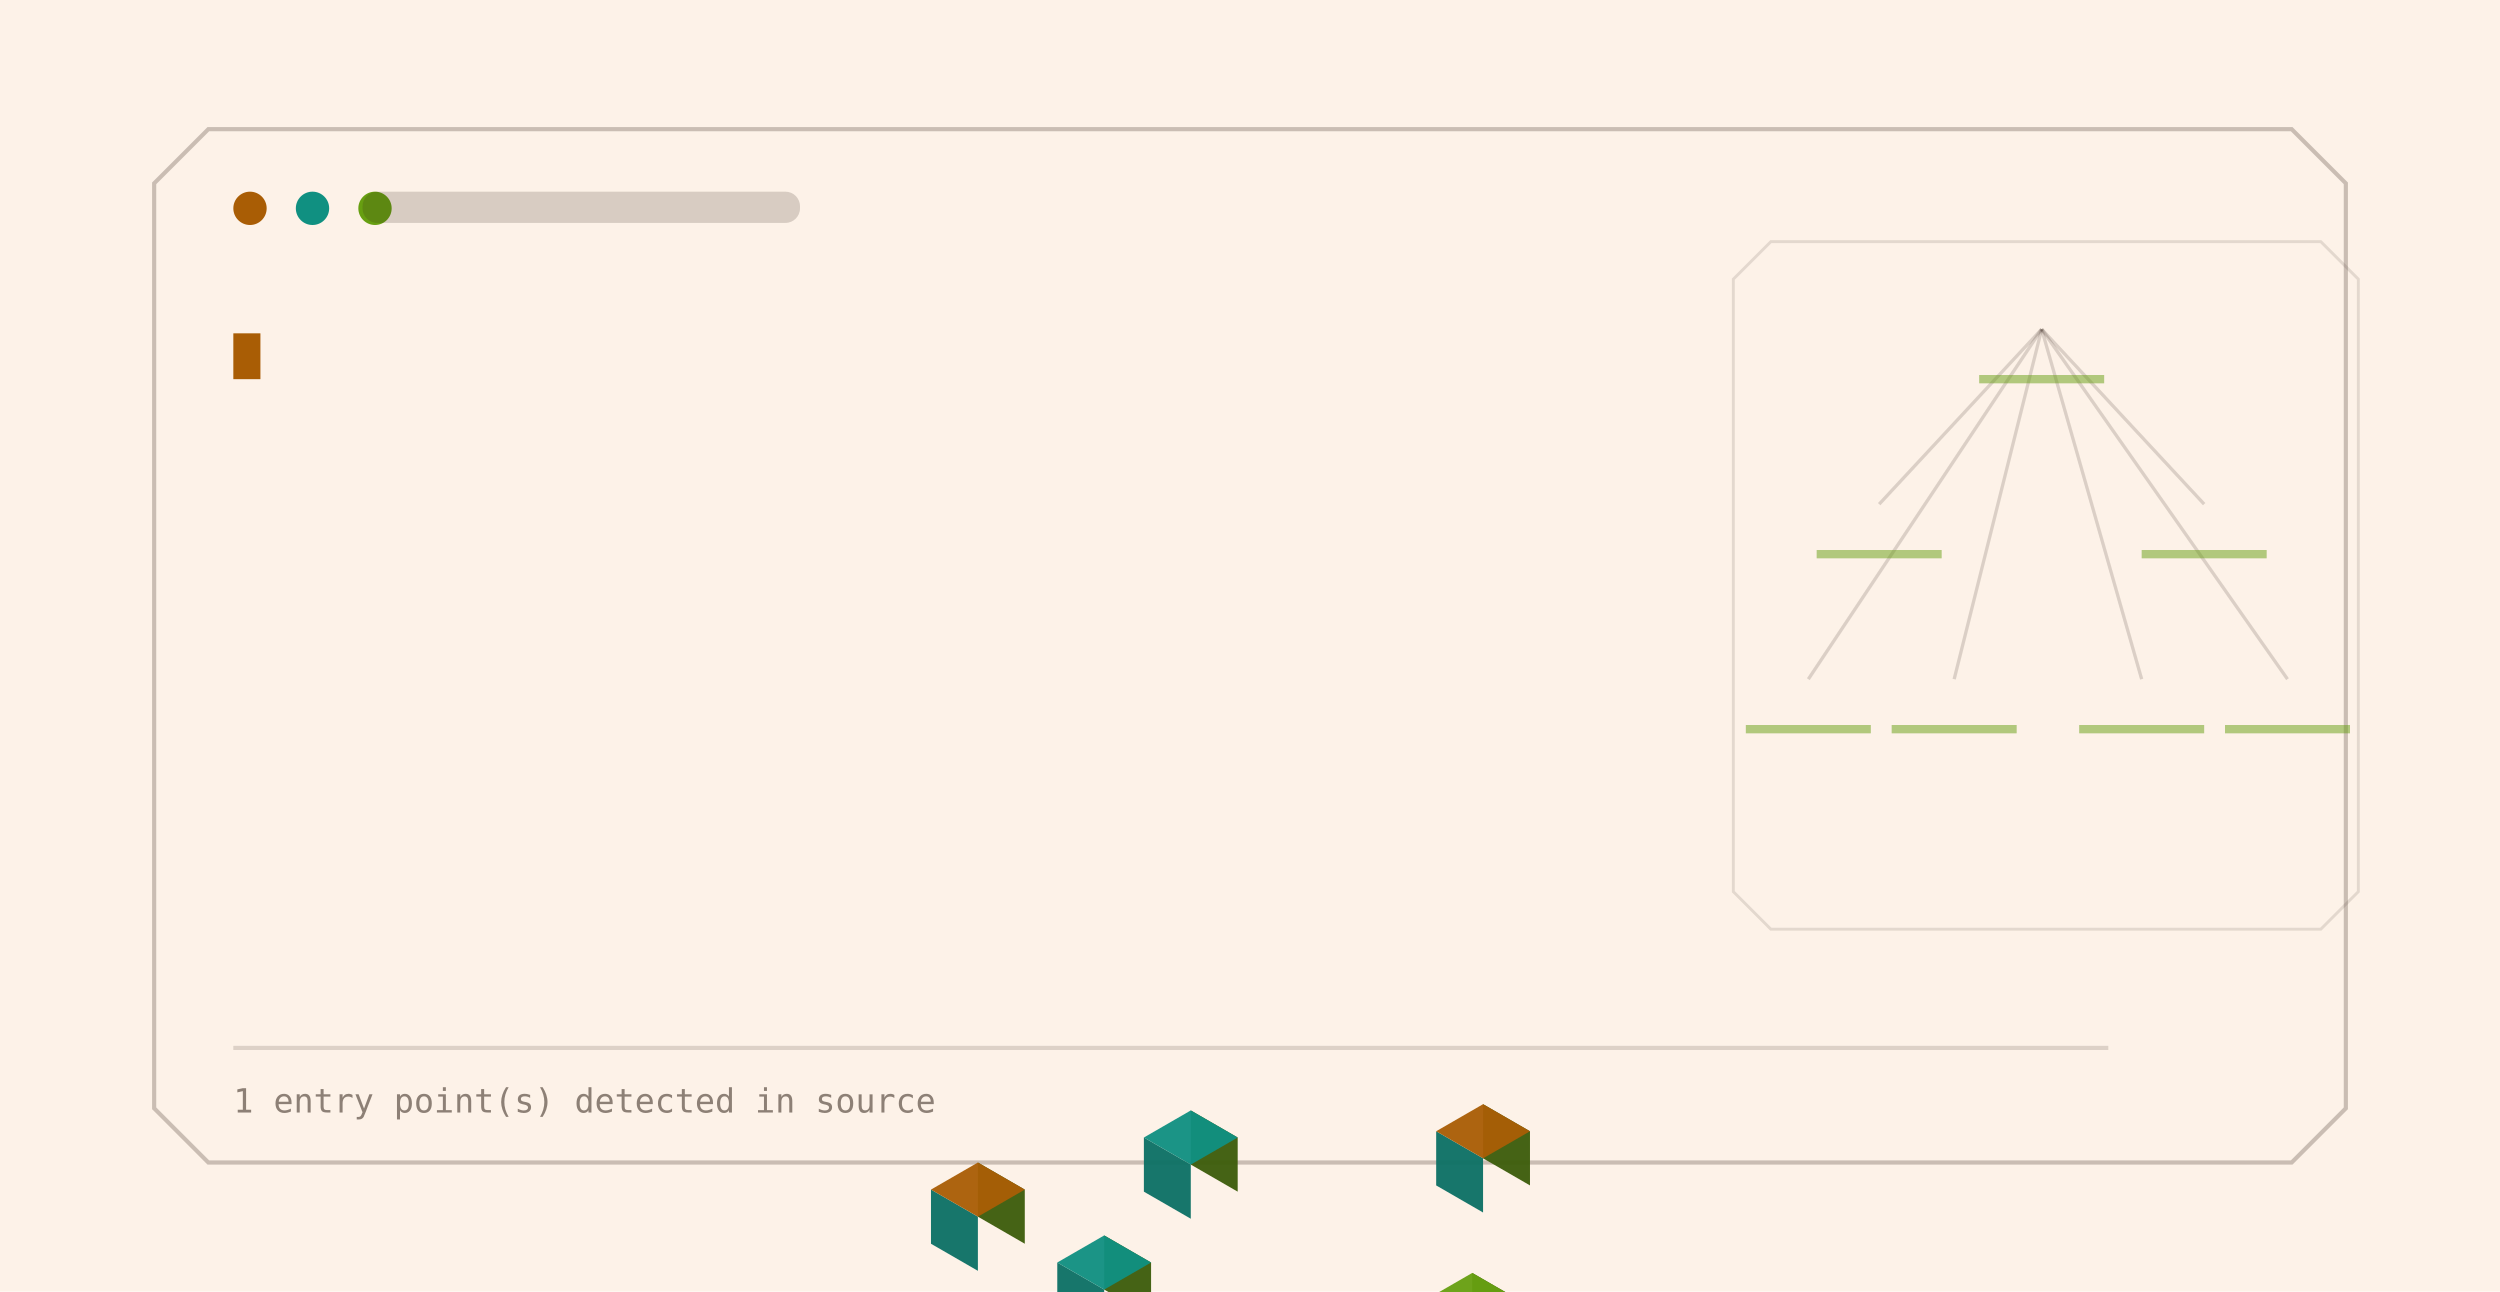
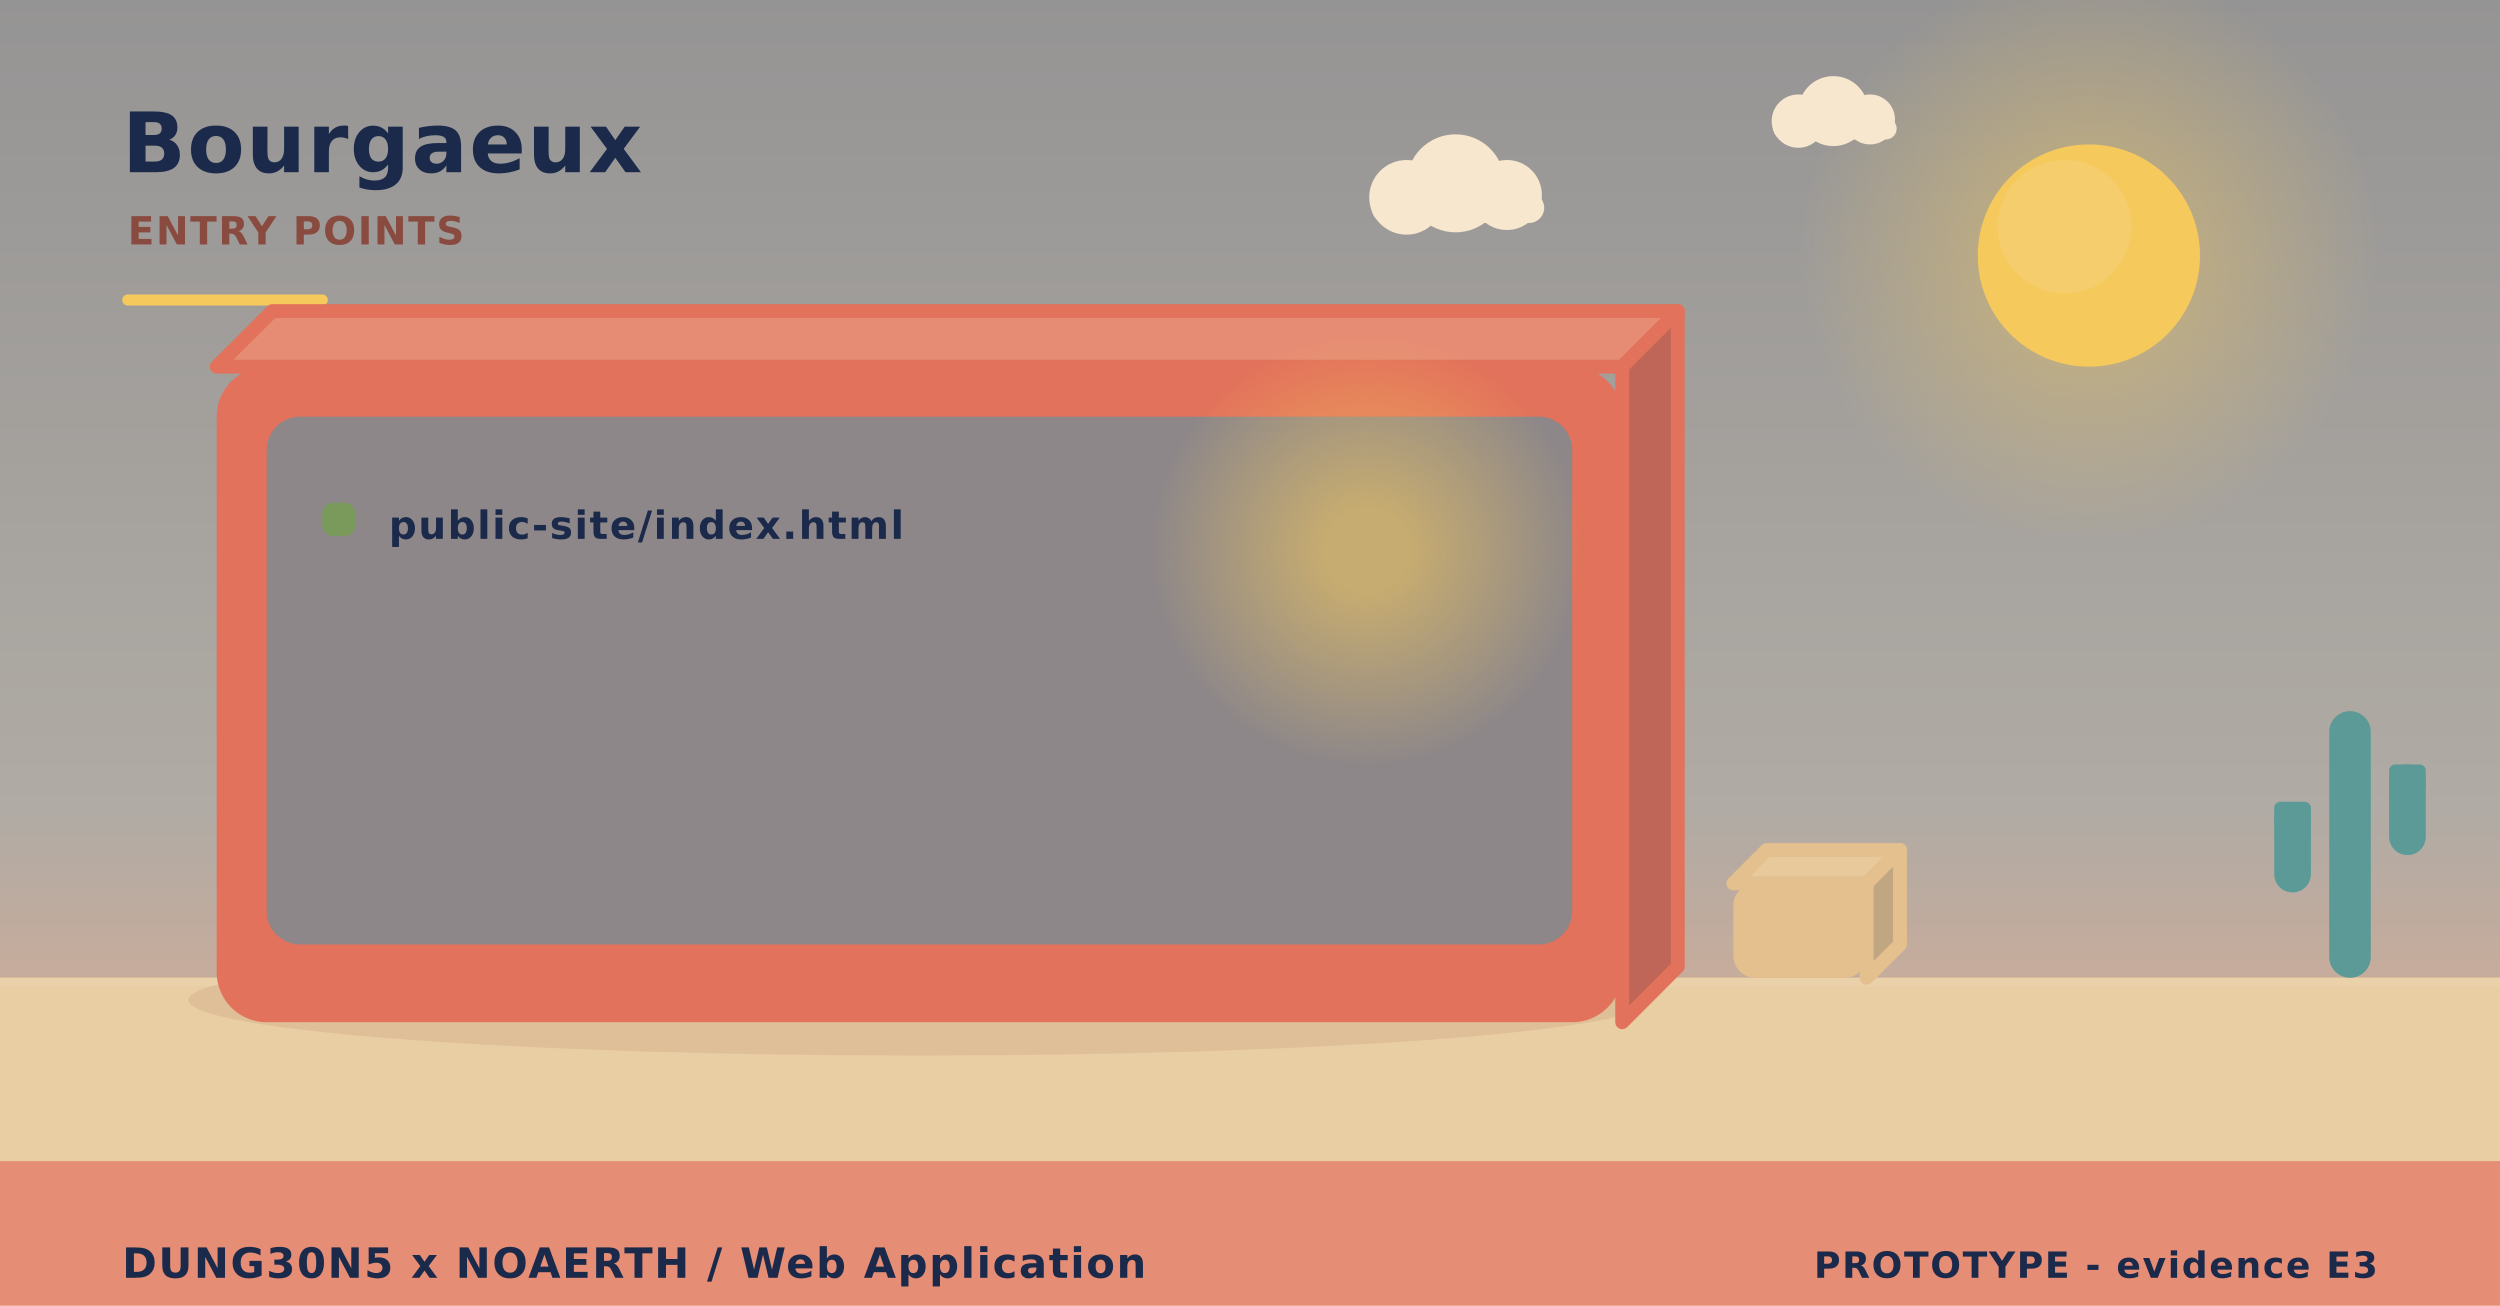
- <svg xmlns="http://www.w3.org/2000/svg" viewBox="0 0 1200 620" width="1200" height="620" role="img" aria-label="Bourgaeux command surface">
-   <rect width="1200" height="620" fill="#fdf2e8" />
-   <defs>
-     <linearGradient id="gt" x1="0" y1="0" x2="1" y2="1">
-       <stop offset="0%" stop-color="#a95d05" />
-       <stop offset="100%" stop-color="#109081" />
-     </linearGradient>
-   </defs>
-   <path d="M100.00,62.00 H1100.00 L1126.00,88.00 V532.00 L1100.00,558.00 H100.00 L74.00,532.00 V88.00 Z" fill="none" stroke="rgba(50,36,24,0.300)" stroke-width="2.00" opacity="0.85" />
-   <circle cx="120.00" cy="100.00" r="8.00" fill="#a95d05" opacity="1.00" />
-   <circle cx="150.00" cy="100.00" r="8.00" fill="#109081" opacity="1.00" />
-   <circle cx="180.00" cy="100.00" r="8.00" fill="#679f11" opacity="1.00" />
-   <rect x="174.00" y="92.00" width="210.00" height="15.00" rx="7.00" fill="rgba(50,36,24,0.180)" opacity="1.00" />
-   <text x="112" y="148" font-family="ui-monospace,SFMono-Regular,Menlo,monospace" font-size="21" fill="rgba(50,36,24,0.800)" opacity="0">public-site/index.html<animate attributeName="opacity" values="0;1;1;0" dur="1.5s" begin="0.0s" repeatCount="indefinite" />
-   </text>
-   <rect x="112" y="160" width="13" height="22" fill="#a95d05">
-     <animate attributeName="opacity" values="1;0;1" dur="1.05s" begin="0s" repeatCount="indefinite" />
-   </rect>
-   <path d="M850.00,116.00 H1114.00 L1132.00,134.00 V428.00 L1114.00,446.00 H850.00 L832.00,428.00 V134.00 Z" fill="none" stroke="rgba(50,36,24,0.180)" stroke-width="1.40" opacity="0.70" />
-   <line x1="980.00" y1="158.00" x2="902.00" y2="242.00" stroke="rgba(50,36,24,0.300)" stroke-width="1.60" opacity="0.55" />
-   <line x1="980.00" y1="158.00" x2="1058.00" y2="242.00" stroke="rgba(50,36,24,0.300)" stroke-width="1.60" opacity="0.55" />
-   <line x1="980.00" y1="158.00" x2="868.00" y2="326.00" stroke="rgba(50,36,24,0.300)" stroke-width="1.60" opacity="0.55" />
-   <line x1="980.00" y1="158.00" x2="938.00" y2="326.00" stroke="rgba(50,36,24,0.300)" stroke-width="1.60" opacity="0.55" />
-   <line x1="980.00" y1="158.00" x2="1028.00" y2="326.00" stroke="rgba(50,36,24,0.300)" stroke-width="1.60" opacity="0.55" />
-   <line x1="980.00" y1="158.00" x2="1098.00" y2="326.00" stroke="rgba(50,36,24,0.300)" stroke-width="1.60" opacity="0.55" />
-   <polygon points="711.87,556.00 734.39,569.00 734.39,543.00 711.87,530.00" fill="#3c5c0a" opacity="0.95" />
-   <polygon points="689.36,569.00 711.87,582.00 711.87,556.00 689.36,543.00" fill="#0c7065" opacity="0.95" />
-   <polygon points="711.87,530.00 734.39,543.00 711.87,556.00 689.36,543.00" fill="#a95d05" opacity="0.95" />
+ <svg xmlns="http://www.w3.org/2000/svg" width="900" height="470" viewBox="0 0 900 470" role="img" aria-label="Bourgaeux - how it is operated">
+   <linearGradient id="skyt" x1="0" y1="0" x2="0" y2="1">
+     <stop offset="0" stop-color="#959494" />
+     <stop offset="0.62" stop-color="#b0aba4" />
+     <stop offset="1" stop-color="#f3ad8a" />
+   </linearGradient>
+   <rect width="900" height="470" fill="url(#skyt)" />
+   <radialGradient id="sunt">
+     <stop offset="0.35" stop-color="#f5c95c" stop-opacity="0.34" />
+     <stop offset="1" stop-color="#f5c95c" stop-opacity="0" />
+   </radialGradient>
+   <circle cx="752" cy="92" r="104" fill="url(#sunt)" />
+   <circle cx="752" cy="92" r="40" fill="#f5c95c" />
+   <circle cx="743.2" cy="81.6" r="24" fill="#f5d27e" opacity="0.5" />
  <g>
-     <rect x="950.00" y="180.00" width="60.00" height="4.00" rx="0.00" fill="rgba(103,159,17,0.500)" opacity="1.00" />
-     <animate attributeName="opacity" values="0.25;1.0;0.25" dur="10.85s" begin="0.0s" repeatCount="indefinite" />
+     <circle cx="524" cy="66" r="17.64" fill="#f6e7ce" />
+     <circle cx="506.36" cy="71.04" r="13.44" fill="#f6e7ce" />
+     <circle cx="542.48" cy="70.2" r="12.6" fill="#f6e7ce" />
+     <rect x="493.76" y="69.36" width="62.16" height="10.92" rx="5.46" fill="#f6e7ce" />
+     <animateTransform attributeName="transform" type="translate" values="0 0;24 0;0 0" dur="36s" begin="0s" repeatCount="indefinite" />
  </g>
-   <polygon points="571.58,559.00 594.09,572.00 594.09,546.00 571.58,533.00" fill="#3c5c0a" opacity="0.95" />
-   <polygon points="549.06,572.00 571.58,585.00 571.58,559.00 549.06,546.00" fill="#0c7065" opacity="0.95" />
-   <polygon points="571.58,533.00 594.09,546.00 571.58,559.00 549.06,546.00" fill="#109081" opacity="0.95" />
  <g>
-     <rect x="872.00" y="264.00" width="60.00" height="4.00" rx="0.00" fill="rgba(103,159,17,0.500)" opacity="1.00" />
-     <animate attributeName="opacity" values="0.25;1.0;0.25" dur="10.85s" begin="0.4s" repeatCount="indefinite" />
+     <circle cx="660" cy="40" r="12.6" fill="#f6e7ce" />
+     <circle cx="647.4" cy="43.6" r="9.6" fill="#f6e7ce" />
+     <circle cx="673.2" cy="43" r="9" fill="#f6e7ce" />
+     <rect x="638.4" y="42.4" width="44.4" height="7.8" rx="3.9" fill="#f6e7ce" />
+     <animateTransform attributeName="transform" type="translate" values="0 0;-18 0;0 0" dur="46s" begin="3s" repeatCount="indefinite" />
  </g>
-   <polygon points="706.68,637.00 729.19,650.00 729.19,624.00 706.68,611.00" fill="#3c5c0a" opacity="0.95" />
-   <polygon points="684.16,650.00 706.68,663.00 706.68,637.00 684.16,624.00" fill="#0c7065" opacity="0.95" />
-   <polygon points="706.68,611.00 729.19,624.00 706.68,637.00 684.16,624.00" fill="#679f11" opacity="0.95" />
+   <rect x="0" y="352" width="900" height="118" fill="#e9cda3" />
+   <rect x="0" y="352" width="900" height="3" fill="#ebd1a9" />
+   <text x="44" y="62" font-family="Verdana,DejaVu Sans,sans-serif" font-size="30" font-weight="700" letter-spacing="0.6" fill="#1b2a4a" text-anchor="start">Bourgaeux</text>
+   <text x="46" y="88" font-family="Verdana,DejaVu Sans,sans-serif" font-size="14" font-weight="700" letter-spacing="0.6" fill="#894b3f" text-anchor="start">ENTRY POINTS</text>
+   <rect x="44" y="106" width="74" height="4" rx="2" fill="#f5c95c" />
+   <ellipse cx="331" cy="360" rx="263.2" ry="20" fill="rgba(138,90,68,0.11)" />
+   <path d="M78,132 L584,132 L604,112 L98,112 Z" fill="#e68c74" stroke="#e2725b" stroke-width="5" stroke-linejoin="round" />
+   <path d="M584,132 L604,112 L604,348 L584,368 Z" fill="#c06658" stroke="#e2725b" stroke-width="5" stroke-linejoin="round" />
+   <rect x="78" y="132" width="506" height="236" rx="18" fill="#e2725b" />
+   <rect x="96" y="150" width="470" height="190" rx="12" fill="#88888c" opacity="0.94" />
+   <radialGradient id="lamp30469">
+     <stop offset="0.2" stop-color="#f5c95c" stop-opacity="0.55" />
+     <stop offset="1" stop-color="#f5c95c" stop-opacity="0" />
+   </radialGradient>
+   <circle cx="492" cy="198" r="78" fill="url(#lamp30469)" />
+   <rect x="116" y="181" width="12" height="12" rx="4" fill="#7a9a5c" />
  <g>
-     <rect x="1028.00" y="264.00" width="60.00" height="4.00" rx="0.00" fill="rgba(103,159,17,0.500)" opacity="1.00" />
-     <animate attributeName="opacity" values="0.25;1.0;0.25" dur="10.85s" begin="0.8s" repeatCount="indefinite" />
+     <text x="140" y="194" font-family="Verdana,DejaVu Sans,sans-serif" font-size="14" font-weight="700" letter-spacing="0.6" fill="#1b2a4a" text-anchor="start">public-site/index.html</text>
+     <animateTransform attributeName="transform" type="translate" values="0 10;0 0" dur="0.7s" begin="0.4s" fill="freeze" />
  </g>
-   <polygon points="469.39,584.00 491.90,597.00 491.90,571.00 469.39,558.00" fill="#3c5c0a" opacity="0.95" />
-   <polygon points="446.87,597.00 469.39,610.00 469.39,584.00 446.87,571.00" fill="#0c7065" opacity="0.95" />
-   <polygon points="469.39,558.00 491.90,571.00 469.39,584.00 446.87,571.00" fill="#a95d05" opacity="0.95" />
-   <g>
-     <rect x="838.00" y="348.00" width="60.00" height="4.00" rx="0.00" fill="rgba(103,159,17,0.500)" opacity="1.00" />
-     <animate attributeName="opacity" values="0.25;1.0;0.25" dur="10.85s" begin="1.2s" repeatCount="indefinite" />
-   </g>
-   <polygon points="530.01,619.00 552.52,632.00 552.52,606.00 530.01,593.00" fill="#3c5c0a" opacity="0.95" />
-   <polygon points="507.49,632.00 530.01,645.00 530.01,619.00 507.49,606.00" fill="#0c7065" opacity="0.95" />
-   <polygon points="530.01,593.00 552.52,606.00 530.01,619.00 507.49,606.00" fill="#109081" opacity="0.95" />
-   <g>
-     <rect x="908.00" y="348.00" width="60.00" height="4.00" rx="0.00" fill="rgba(103,159,17,0.500)" opacity="1.00" />
-     <animate attributeName="opacity" values="0.25;1.0;0.25" dur="10.85s" begin="1.6s" repeatCount="indefinite" />
-   </g>
-   <polygon points="607.95,664.00 630.47,677.00 630.47,651.00 607.95,638.00" fill="#3c5c0a" opacity="0.95" />
-   <polygon points="585.43,677.00 607.95,690.00 607.95,664.00 585.43,651.00" fill="#0c7065" opacity="0.95" />
-   <polygon points="607.95,638.00 630.47,651.00 607.95,664.00 585.43,651.00" fill="#679f11" opacity="0.95" />
-   <g>
-     <rect x="998.00" y="348.00" width="60.00" height="4.00" rx="0.00" fill="rgba(103,159,17,0.500)" opacity="1.00" />
-     <animate attributeName="opacity" values="0.25;1.0;0.25" dur="10.85s" begin="2.0s" repeatCount="indefinite" />
-   </g>
-   <polygon points="668.57,699.00 691.09,712.00 691.09,686.00 668.57,673.00" fill="#3c5c0a" opacity="0.95" />
-   <polygon points="646.05,712.00 668.57,725.00 668.57,699.00 646.05,686.00" fill="#0c7065" opacity="0.95" />
-   <polygon points="668.57,673.00 691.09,686.00 668.57,699.00 646.05,686.00" fill="#a95d05" opacity="0.95" />
-   <g>
-     <rect x="1068.00" y="348.00" width="60.00" height="4.00" rx="0.00" fill="rgba(103,159,17,0.500)" opacity="1.00" />
-     <animate attributeName="opacity" values="0.25;1.0;0.25" dur="10.85s" begin="2.4s" repeatCount="indefinite" />
-   </g>
-   <rect x="112.00" y="502.00" width="900.00" height="2.00" rx="0.00" fill="rgba(50,36,24,0.160)" opacity="1.00" />
-   <text x="112" y="534" font-family="ui-monospace,Menlo,monospace" font-size="16" fill="rgba(50,36,24,0.550)">1 entry point(s) detected in source</text>
+   <path d="M624,318 L672,318 L684,306 L636,306 Z" fill="#e7c99b" stroke="#e3c08d" stroke-width="5" stroke-linejoin="round" />
+   <path d="M672,318 L684,306 L684,340 L672,352 Z" fill="#c1a682" stroke="#e3c08d" stroke-width="5" stroke-linejoin="round" />
+   <rect x="624" y="318" width="48" height="34" rx="8" fill="#e3c08d" />
+   <rect x="838.52" y="256" width="14.96" height="96" rx="7.48" fill="#5b9a97" />
+   <rect x="818.72" y="288.64" width="13.2" height="32.64" rx="6.6" fill="#5b9a97" />
+   <rect x="818.72" y="288.64" width="13.2" height="9.6" rx="2.2" fill="#5b9a97" />
+   <rect x="860.08" y="275.2" width="13.2" height="32.64" rx="6.6" fill="#5b9a97" />
+   <rect x="860.08" y="275.2" width="13.2" height="9.6" rx="2.2" fill="#5b9a97" />
+   <rect x="0" y="418" width="900" height="52" rx="0" fill="#e68972" opacity="0.94" />
+   <text x="44" y="460" font-family="Verdana,DejaVu Sans,sans-serif" font-size="15" font-weight="700" letter-spacing="0.6" fill="#1b2a4a" text-anchor="start">DUNG30N5 x NOAERTH  /  Web Application</text>
+   <text x="856" y="460" font-family="Verdana,DejaVu Sans,sans-serif" font-size="13" font-weight="700" letter-spacing="0.6" fill="#1b2a4a" text-anchor="end">PROTOTYPE  -  evidence E3</text>
</svg>
